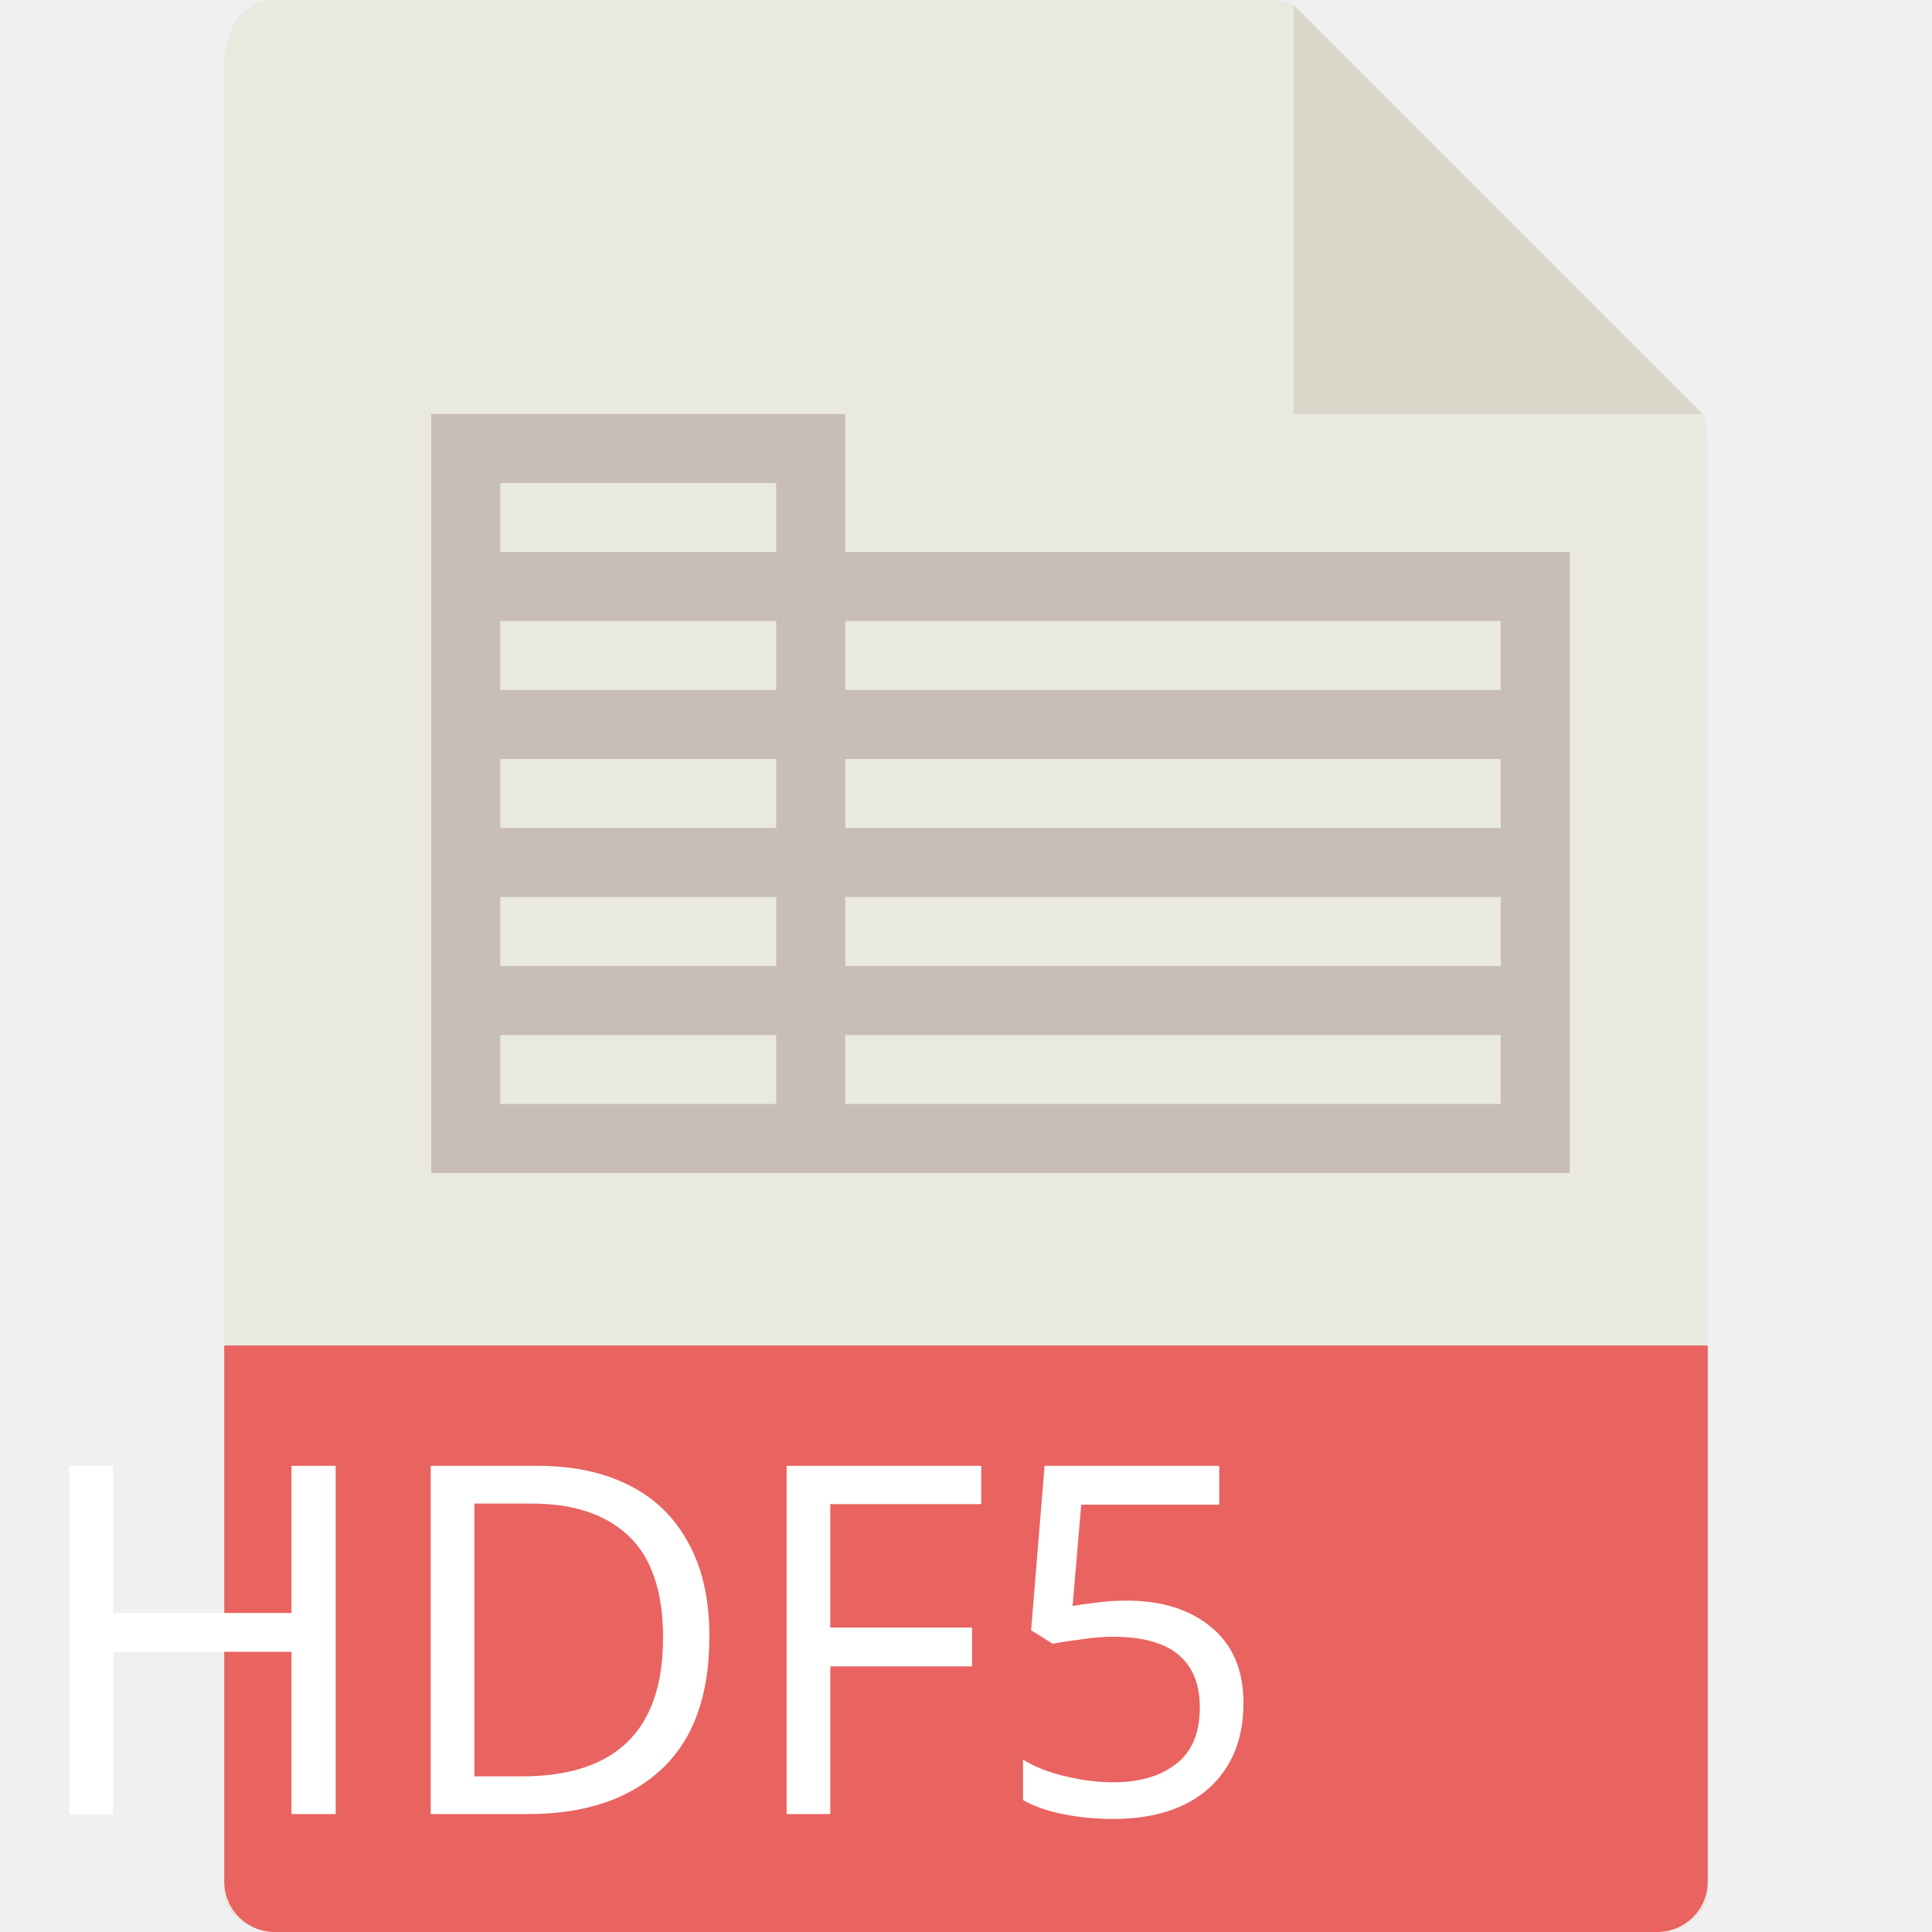
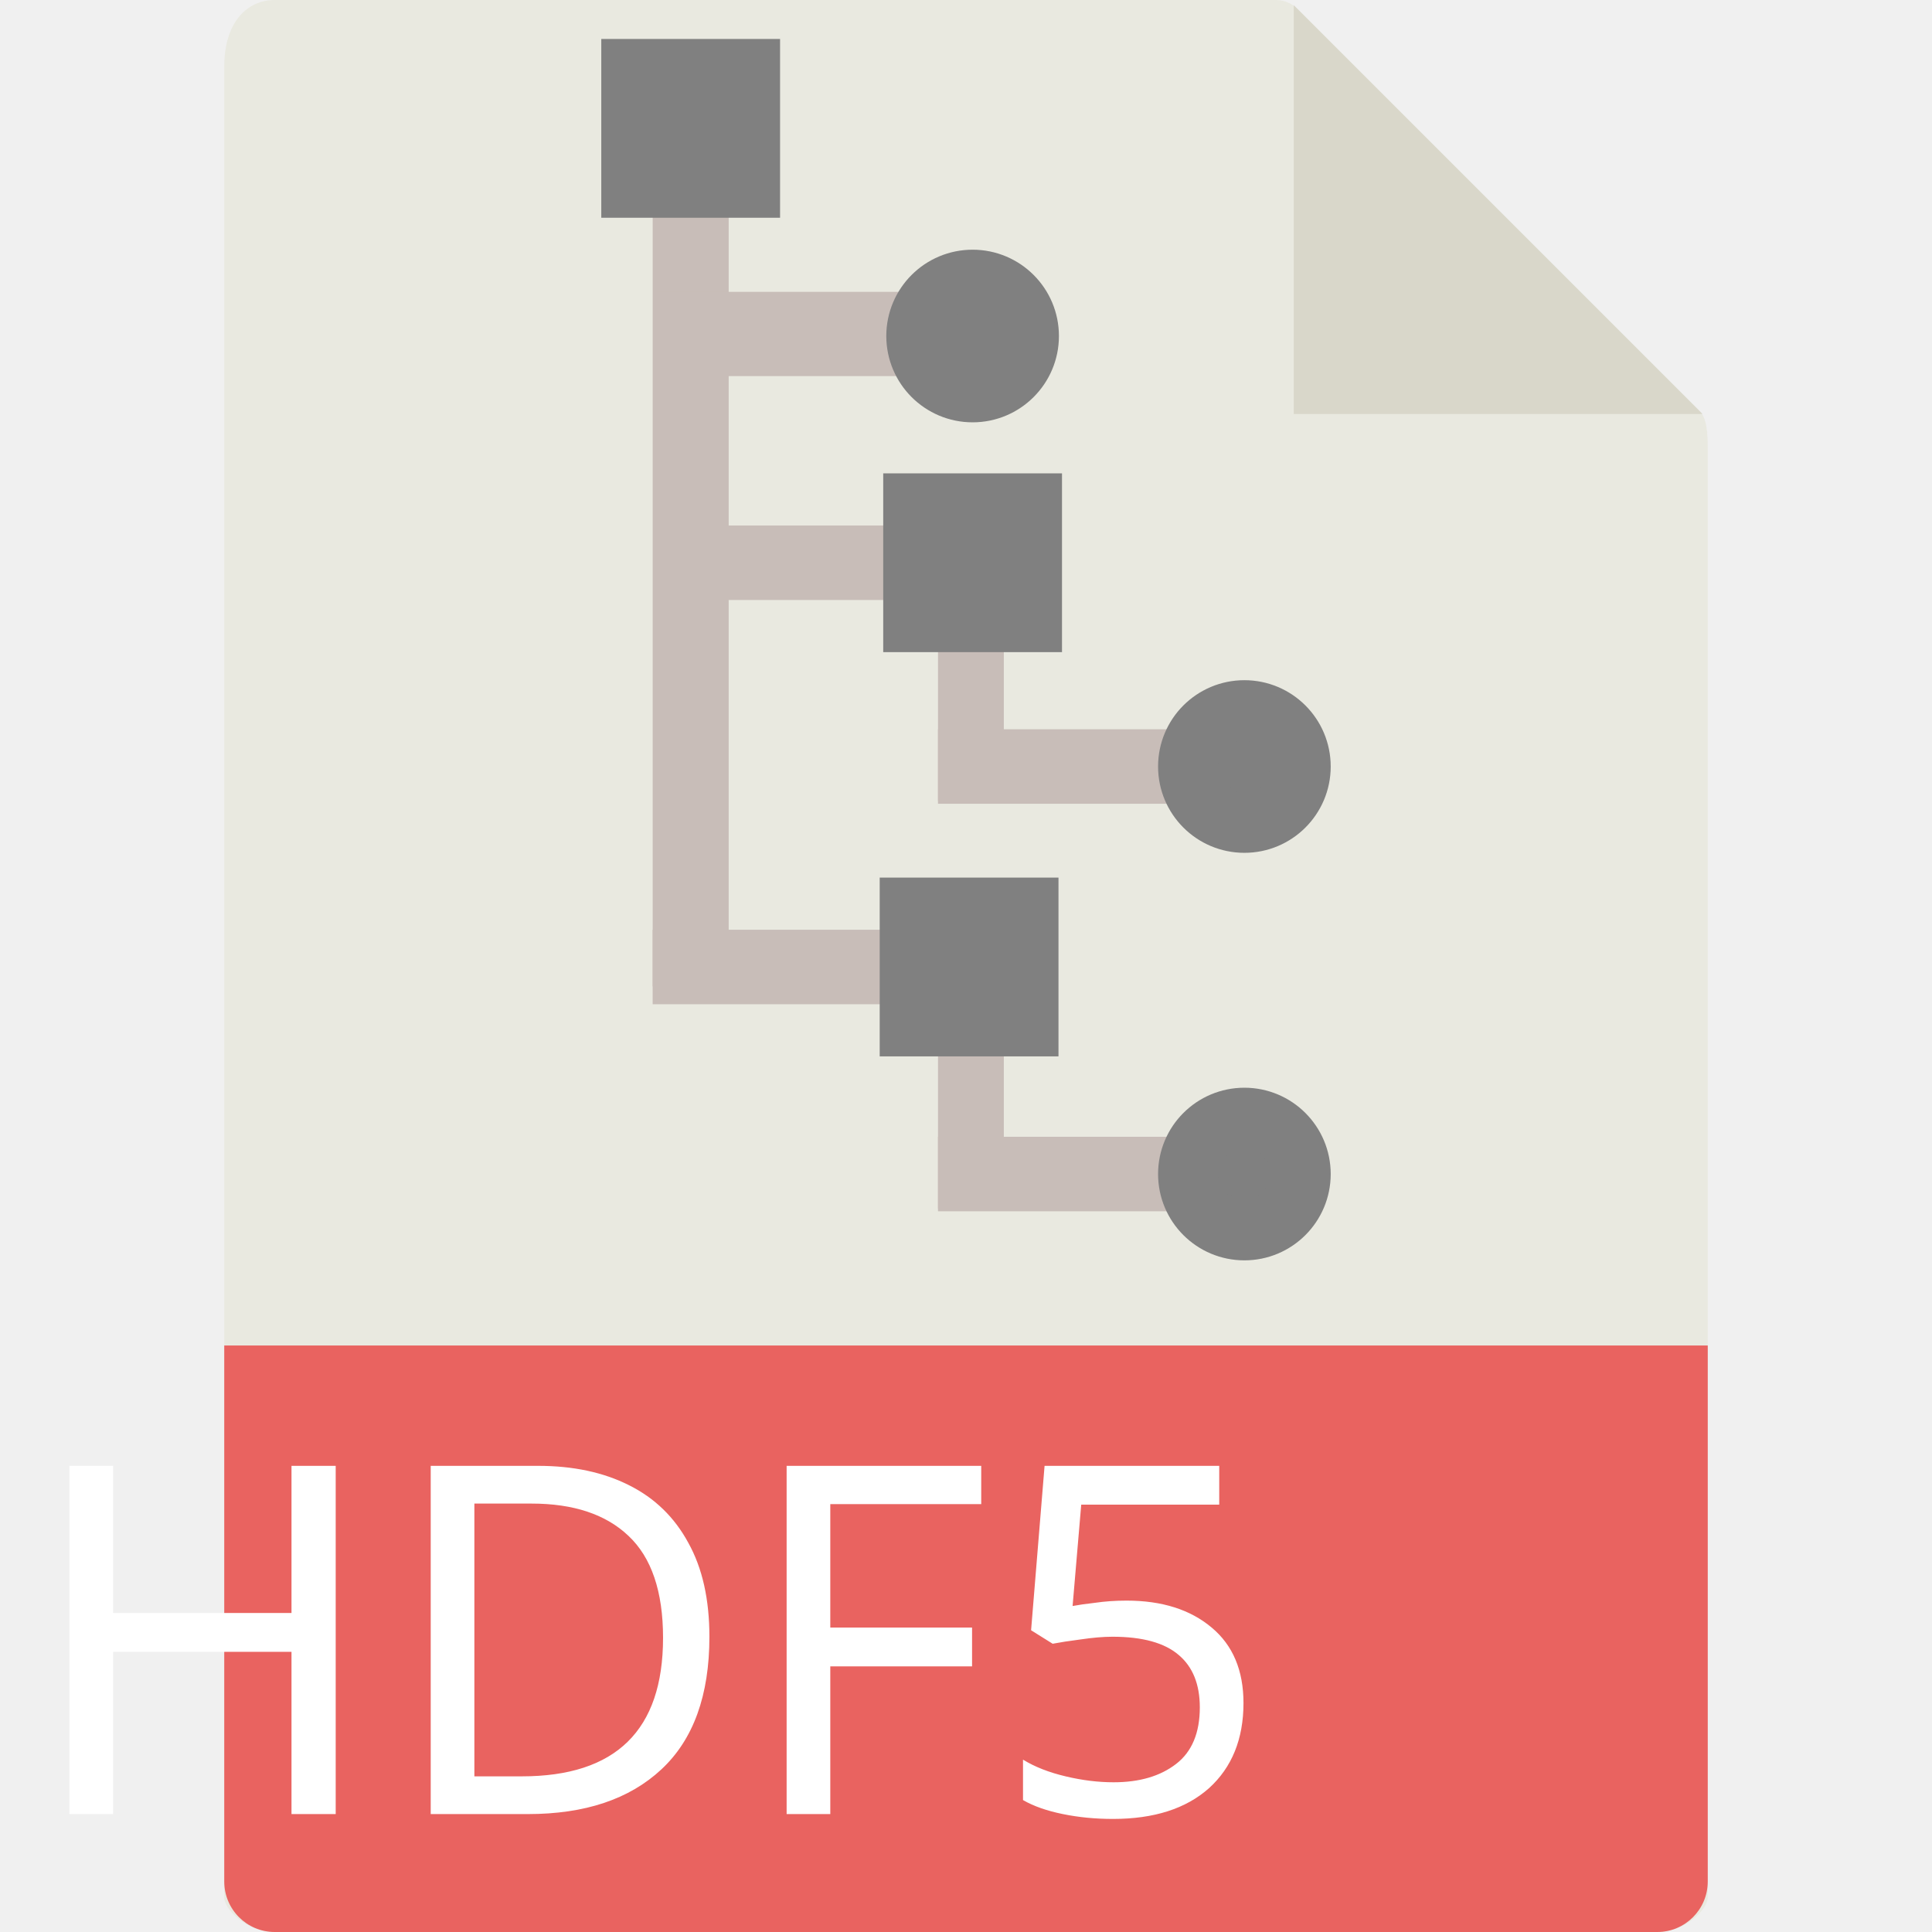
<svg xmlns="http://www.w3.org/2000/svg" version="1.1" id="Capa_1" x="0px" y="0px" viewBox="0 0 56 56" style="enable-background:new 0 0 56 56;" xml:space="preserve">
  <defs id="defs53">
	
	
	
	
	
</defs>
  <path id="path2" d="M 36.985,0 H 7.963 C 7.155,0 6.5,0.655 6.5,1.926 V 55 c 0,0.345 0.655,1 1.463,1 H 48.037 C 48.845,56 49.5,55.345 49.5,55 V 12.978 c 0,-0.696 -0.093,-0.92 -0.257,-1.085 L 37.607,0.257 C 37.442,0.093 37.218,0 36.985,0 Z" style="fill:#e9e9e0" />
  <polygon id="polygon4" points="49.349,12 37.5,0.151 37.5,12 " style="fill:#d9d7ca" />
  <path id="path6" d="M 48.037,56 H 7.963 C 7.155,56 6.5,55.345 6.5,54.537 V 39 h 43 V 54.537 C 49.5,55.345 48.845,56 48.037,56 Z" style="fill:#e96360" />
  <g id="g14">
    <text xml:space="preserve" style="font-style:normal;font-variant:normal;font-weight:normal;font-stretch:normal;font-size:14.133px;line-height:1.25;font-family:sans-serif;-inkscape-font-specification:'sans-serif, Normal';font-variant-ligatures:normal;font-variant-caps:normal;font-variant-numeric:normal;font-feature-settings:normal;text-align:center;letter-spacing:0px;word-spacing:0px;writing-mode:lr-tb;text-anchor:middle;fill:#000000;fill-opacity:1;stroke:none;stroke-width:0.354" x="27.928" y="52.582" id="text67">
      <tspan id="tspan65" x="27.928" y="52.582" style="font-style:normal;font-variant:normal;font-weight:normal;font-stretch:normal;font-size:14.133px;font-family:sans-serif;-inkscape-font-specification:'sans-serif, Normal';font-variant-ligatures:normal;font-variant-caps:normal;font-variant-numeric:normal;font-feature-settings:normal;text-align:center;writing-mode:lr-tb;text-anchor:middle;fill:#ffffff;stroke-width:0.354">HDF5</tspan>
    </text>
  </g>
-   <path id="path16" d="m 24.5,16 v -4 h -12 v 4 2 2 2 2 2 2 2 4 h 10 2 21 v -4 -2 -2 -2 -2 -2 -4 z m -10,-2 h 8 v 2 h -8 z m 0,4 h 8 v 2 h -8 z m 0,4 h 8 v 2 h -8 z m 0,4 h 8 v 2 h -8 z m 8,6 h -8 v -2 h 8 z m 21,0 h -19 v -2 h 19 z m 0,-4 h -19 v -2 h 19 z m 0,-4 h -19 v -2 h 19 z m -19,-4 v -2 h 19 v 2 z" style="fill:#c8bdb8" />
  <g id="g20">
</g>
  <g id="g22">
</g>
  <g id="g24">
</g>
  <g id="g26">
</g>
  <g id="g28">
</g>
  <g id="g30">
</g>
  <g id="g32">
</g>
  <g id="g34">
</g>
  <g id="g36">
</g>
  <g id="g38">
</g>
  <g id="g40">
</g>
  <g id="g42">
</g>
  <g id="g44">
</g>
  <g id="g46">
</g>
  <g id="g48">
</g>
+   <g id="g1336" transform="translate(49.99865,-1.5625)">
+     <path id="path30" d="M -29.979,3.727 V 30.153" style="fill:#c8bdb8;fill-opacity:1;stroke:#c8bdb8;stroke-width:2.203;stroke-linecap:butt;stroke-linejoin:miter;stroke-miterlimit:4;stroke-dasharray:none;stroke-opacity:1" />
+     <path id="path30-6" d="M -20.645,11.243 H -30.979" style="fill:#c8bdb8;fill-opacity:1;stroke:#c8bdb8;stroke-width:2.442;stroke-linecap:butt;stroke-linejoin:miter;stroke-miterlimit:4;stroke-dasharray:none;stroke-opacity:1" />
+     <path id="path30-6-7" d="m -22.898,17.874 h -8.081" style="fill:#c8bdb8;fill-opacity:1;stroke:#c8bdb8;stroke-width:2.159;stroke-linecap:butt;stroke-linejoin:miter;stroke-miterlimit:4;stroke-dasharray:none;stroke-opacity:1" />
+     <rect y="3.692" x="-31.57" height="3.182" width="3.182" id="rect920-7" style="fill:#808080;fill-opacity:1;stroke:#808080;stroke-width:2;stroke-miterlimit:4;stroke-dasharray:none;stroke-opacity:1" />
+     <circle r="1.626" cy="11.302" cx="-21.807" id="path1064" style="fill:#808080;fill-opacity:1;stroke:#808080;stroke-width:1.752;stroke-miterlimit:4;stroke-dasharray:none;stroke-opacity:1" />
+     <path id="path30-6-7-6" d="m -23,29.591 h -8.081" style="fill:#c8bdb8;fill-opacity:1;stroke:#c8bdb8;stroke-width:2.159;stroke-linecap:butt;stroke-linejoin:miter;stroke-miterlimit:4;stroke-dasharray:none;stroke-opacity:1" />
+     <g transform="translate(-10.72906,-3.220167)" id="g1213">
+       <path style="fill:#c8bdb8;fill-opacity:1;stroke:#c8bdb8;stroke-width:1.908;stroke-linecap:butt;stroke-linejoin:miter;stroke-miterlimit:4;stroke-dasharray:none;stroke-opacity:1" d="M -11.127,23.367 V 28" id="path30-6-7-2-6-8" />
+       <g id="g1170-7" transform="translate(2.336663,-4.598744)">
+         <path id="path30-6-5-0-2-9" d="m -6.337,31.599 h -8.081" style="fill:#c8bdb8;fill-opacity:1;stroke:#c8bdb8;stroke-width:2.159;stroke-linecap:butt;stroke-linejoin:miter;stroke-miterlimit:4;stroke-dasharray:none;stroke-opacity:1" />
+         <circle r="1.626" cy="31.599" cx="-5.537" id="path1064-3-6-2" style="fill:#808080;fill-opacity:1;stroke:#808080;stroke-width:1.752;stroke-miterlimit:4;stroke-dasharray:none;stroke-opacity:1" />
+       </g>
+     </g>
+     <rect y="16.283" x="-23.398" height="3.182" width="3.182" id="rect920-1" style="fill:#808080;fill-opacity:1;stroke:#808080;stroke-width:2;stroke-miterlimit:4;stroke-dasharray:none;stroke-opacity:1" />
+     <g id="g1213-0" transform="translate(-10.72906,8.592333)">
+       <path style="fill:#c8bdb8;fill-opacity:1;stroke:#c8bdb8;stroke-width:1.908;stroke-linecap:butt;stroke-linejoin:miter;stroke-miterlimit:4;stroke-dasharray:none;stroke-opacity:1" d="M -11.127,23.367 V 28" id="path30-6-7-2-6-8-2" />
+       <g id="g1170-7-3" transform="translate(2.336663,-4.598744)">
+         <path id="path30-6-5-0-2-9-7" d="m -6.337,31.599 h -8.081" style="fill:#c8bdb8;fill-opacity:1;stroke:#c8bdb8;stroke-width:2.159;stroke-linecap:butt;stroke-linejoin:miter;stroke-miterlimit:4;stroke-dasharray:none;stroke-opacity:1" />
+         <circle r="1.626" cy="31.599" cx="-5.537" id="path1064-3-6-2-5" style="fill:#808080;fill-opacity:1;stroke:#808080;stroke-width:1.752;stroke-miterlimit:4;stroke-dasharray:none;stroke-opacity:1" />
+       </g>
+     </g>
+     <rect y="28" x="-23.5" height="3.182" width="3.182" id="rect920-1-0" style="fill:#808080;fill-opacity:1;stroke:#808080;stroke-width:2;stroke-miterlimit:4;stroke-dasharray:none;stroke-opacity:1" />
+   </g>
</svg>
